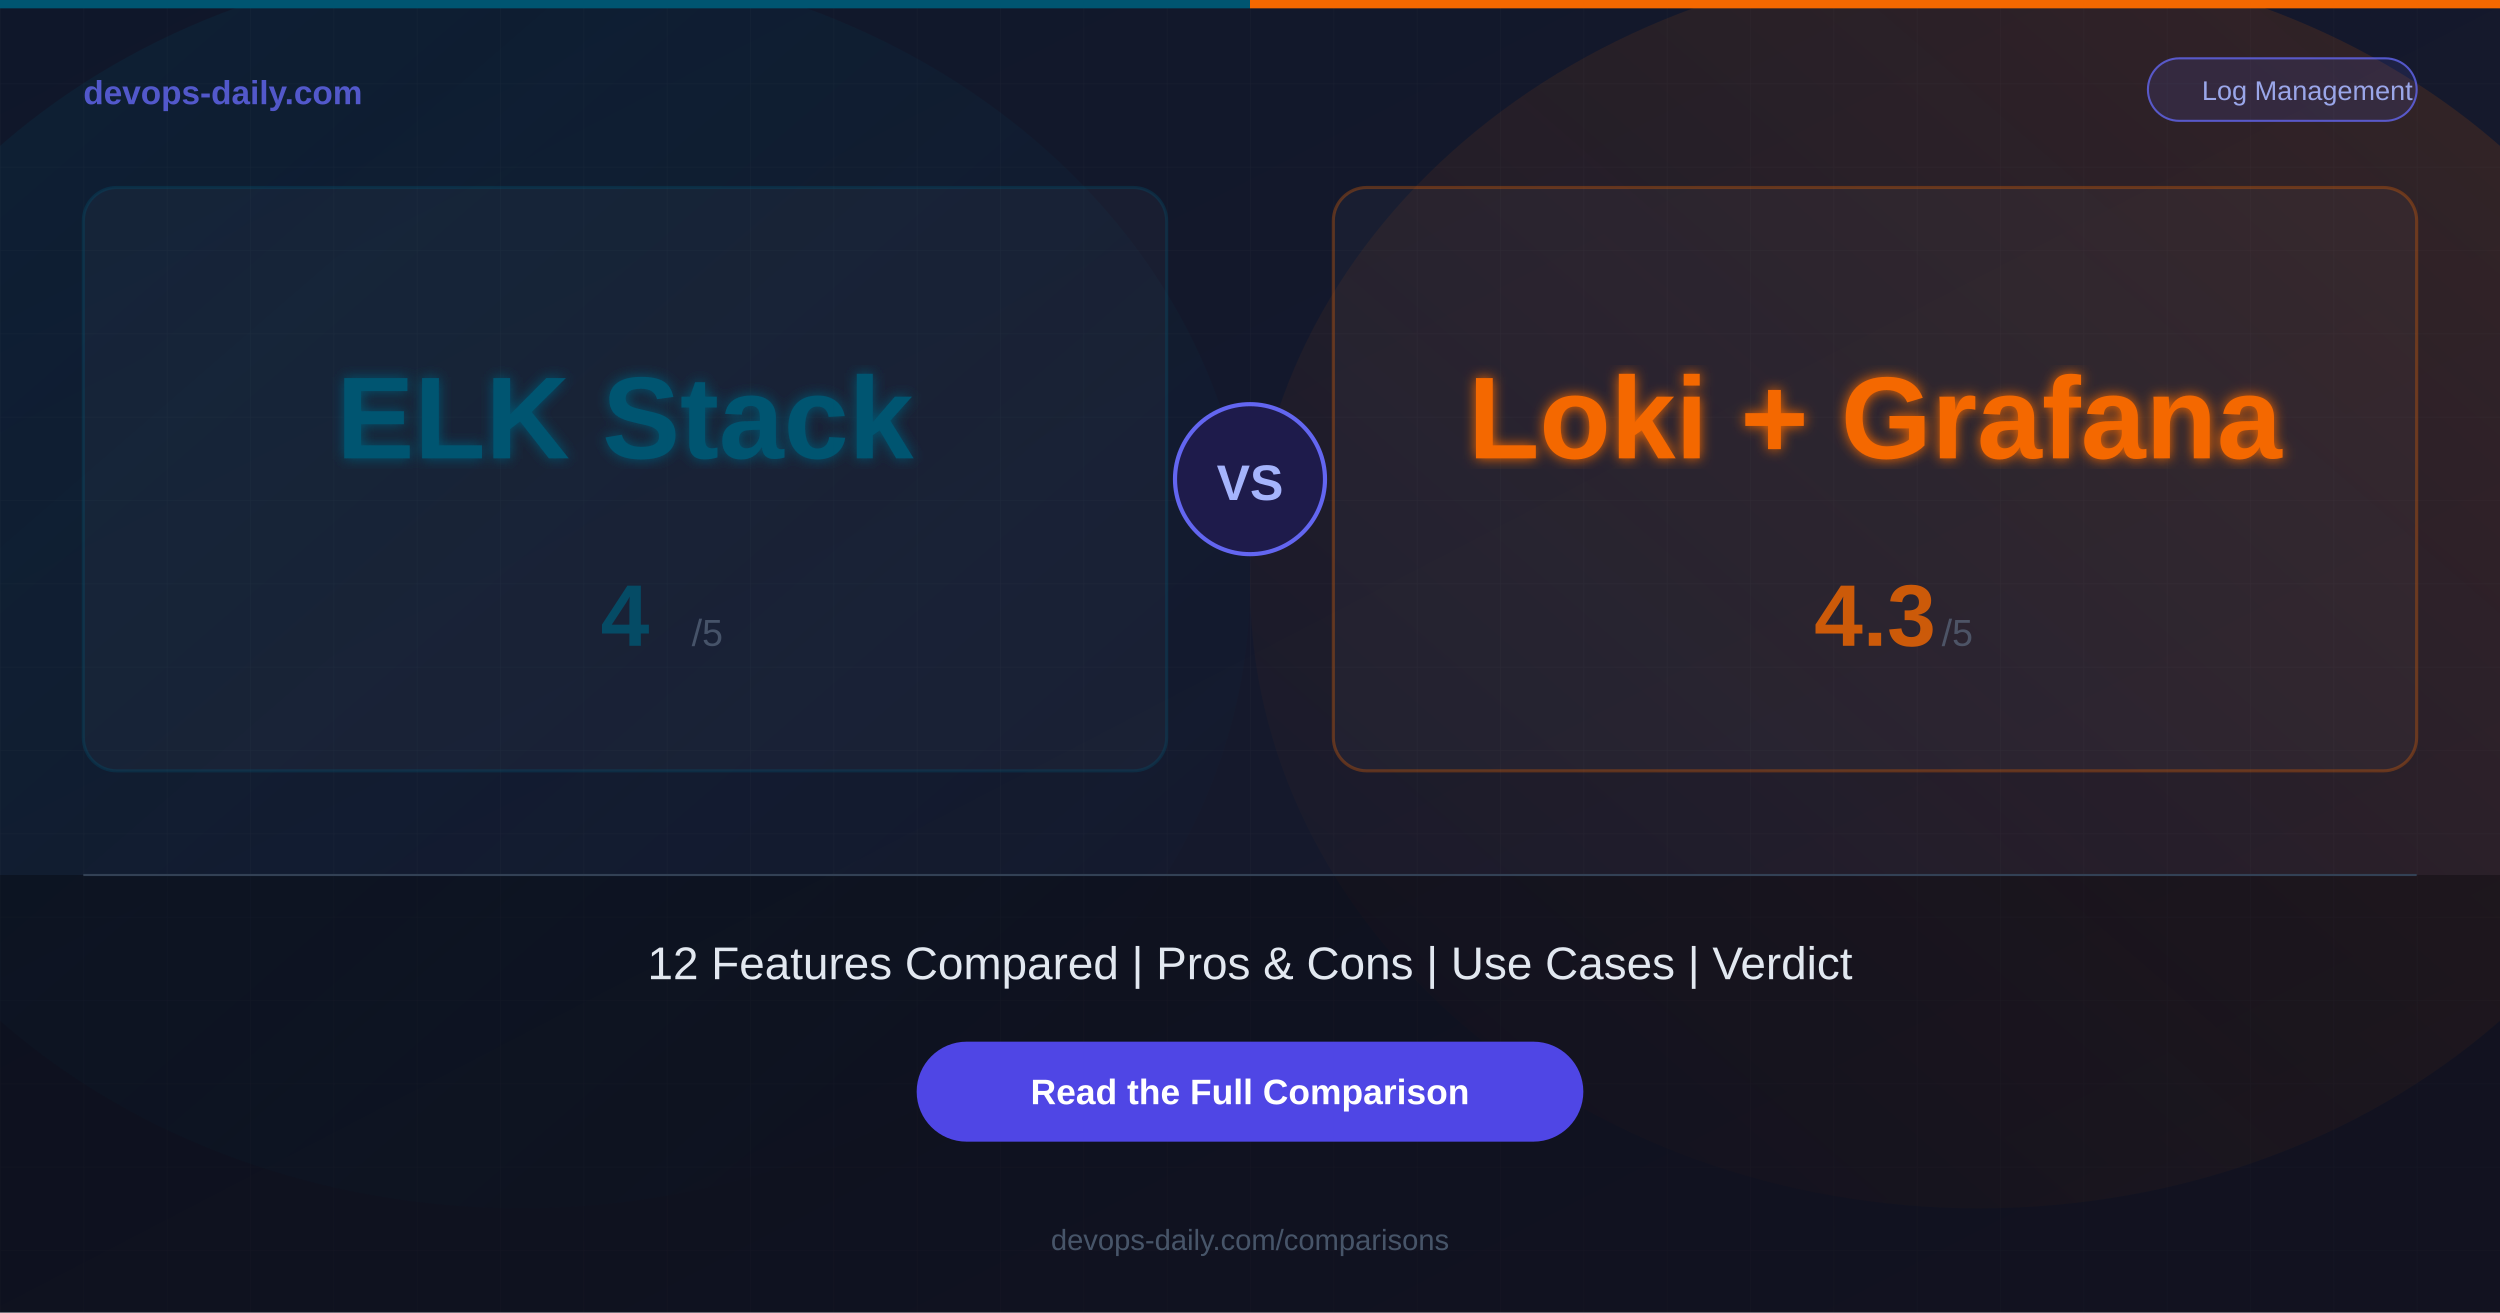
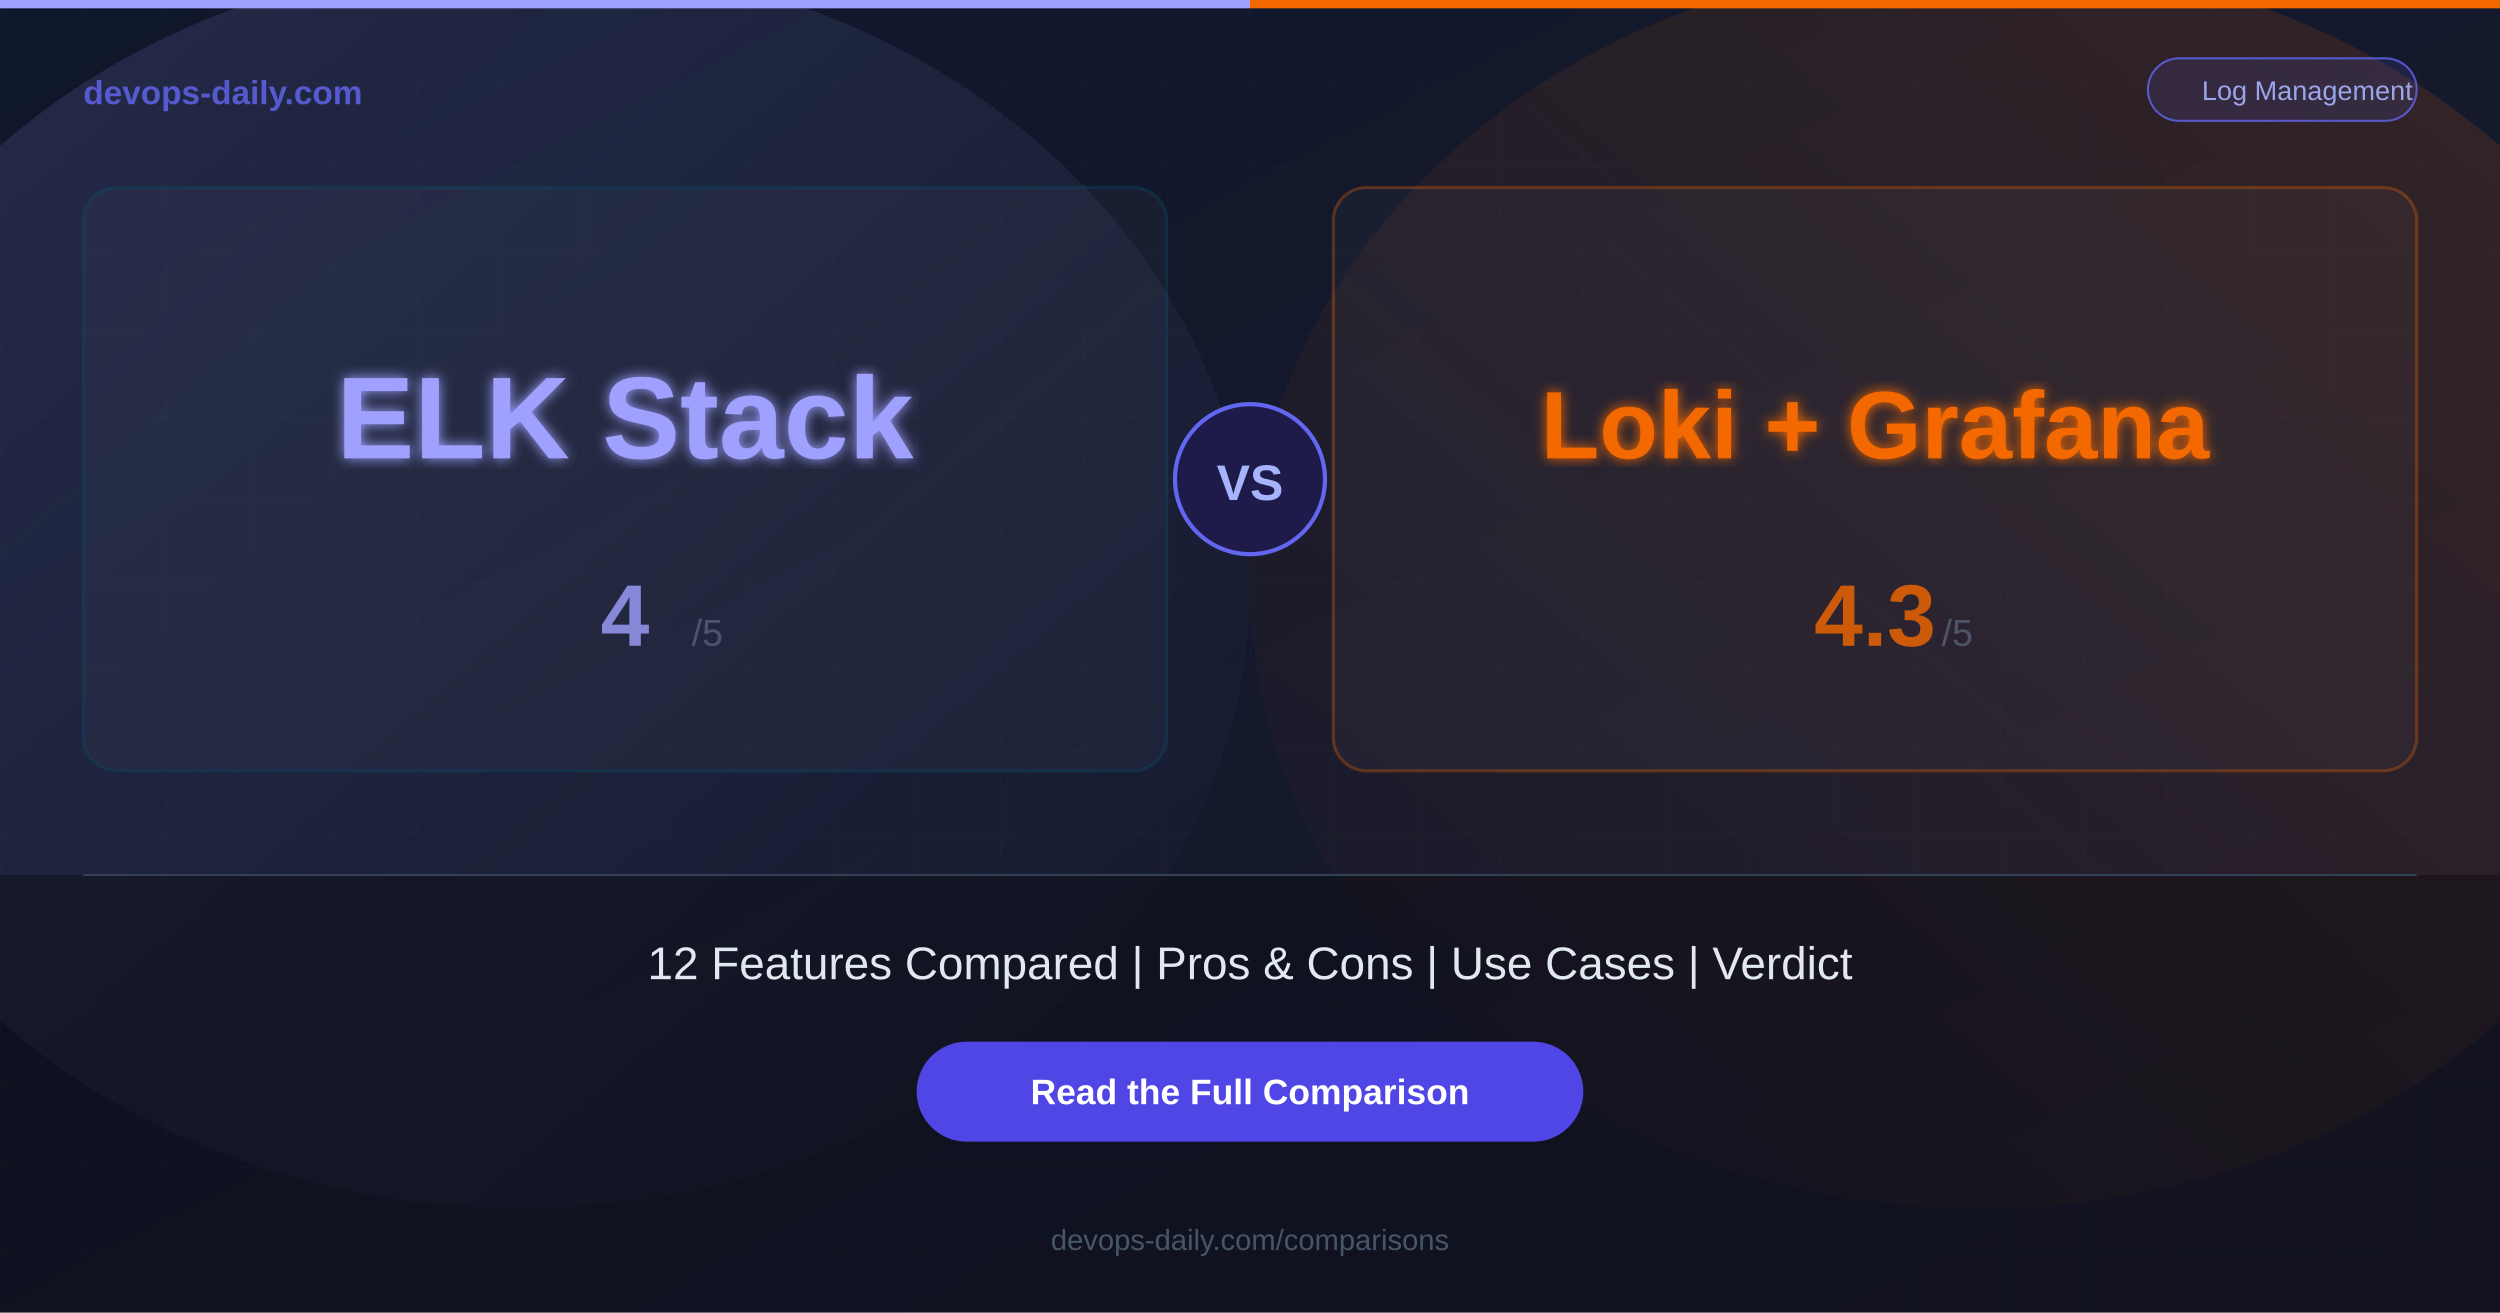
<svg xmlns="http://www.w3.org/2000/svg" width="1200" height="630">
  <defs>
    <linearGradient id="bg" x1="0%" y1="0%" x2="100%" y2="100%">
      <stop offset="0%" style="stop-color:#0f172a;stop-opacity:1" />
      <stop offset="100%" style="stop-color:#1a1a2e;stop-opacity:1" />
    </linearGradient>
    <linearGradient id="glowA" x1="0%" y1="0%" x2="100%" y2="100%">
-       <stop offset="0%" style="stop-color:#005571;stop-opacity:0.15" />
-       <stop offset="100%" style="stop-color:#005571;stop-opacity:0" />
+       <stop offset="0%" style="stop-color:#a0a0ff;stop-opacity:0.15" />
+       <stop offset="100%" style="stop-color:#a0a0ff;stop-opacity:0" />
    </linearGradient>
    <linearGradient id="glowB" x1="100%" y1="0%" x2="0%" y2="100%">
      <stop offset="0%" style="stop-color:#F46800;stop-opacity:0.15" />
      <stop offset="100%" style="stop-color:#F46800;stop-opacity:0" />
    </linearGradient>
    <filter id="glow">
      <feGaussianBlur stdDeviation="3" result="blur" />
      <feMerge>
        <feMergeNode in="blur" />
        <feMergeNode in="SourceGraphic" />
      </feMerge>
    </filter>
  </defs>
  <rect width="1200" height="630" fill="url(#bg)" />
  <ellipse cx="250" cy="280" rx="350" ry="300" fill="url(#glowA)" />
  <ellipse cx="950" cy="280" rx="350" ry="300" fill="url(#glowB)" />
  <pattern id="grid" width="40" height="40" patternUnits="userSpaceOnUse">
    <path d="M 40 0 L 0 0 0 40" fill="none" stroke="#ffffff" stroke-width="0.3" opacity="0.05" />
  </pattern>
  <rect width="1200" height="630" fill="url(#grid)" />
-   <rect x="0" y="0" width="600" height="4" fill="#005571" />
+   <rect x="0" y="0" width="600" height="4" fill="#a0a0ff" />
  <rect x="600" y="0" width="600" height="4" fill="#F46800" />
  <text x="40" y="50" font-family="Arial, Helvetica, sans-serif" font-size="16" font-weight="bold" fill="#6366f1" opacity="0.8">devops-daily.com</text>
  <rect x="1031" y="28" width="129" height="30" rx="15" fill="rgba(99,102,241,0.15)" stroke="#6366f1" stroke-width="1" opacity="0.8" />
  <text x="1107.5" y="48" font-family="Arial, Helvetica, sans-serif" font-size="13" fill="#a5b4fc" text-anchor="middle" opacity="0.9">Log Management</text>
  <rect x="40" y="90" width="520" height="280" rx="16" fill="rgba(255,255,255,0.03)" stroke="rgba(0,85,113,0.3)" stroke-width="1.5" />
-   <text x="300" y="220" font-family="Arial, Helvetica, sans-serif" font-size="56" font-weight="bold" fill="#005571" text-anchor="middle" filter="url(#glow)">ELK Stack</text>
-   <text x="300" y="310" font-family="Arial, Helvetica, sans-serif" font-size="42" font-weight="bold" fill="#005571" text-anchor="middle" opacity="0.8">4</text>
+   <text x="300" y="220" font-family="Arial, Helvetica, sans-serif" font-size="56" font-weight="bold" fill="#a0a0ff" text-anchor="middle" filter="url(#glow)">ELK Stack</text>
+   <text x="300" y="310" font-family="Arial, Helvetica, sans-serif" font-size="42" font-weight="bold" fill="#a0a0ff" text-anchor="middle" opacity="0.8">4</text>
  <text x="332" y="310" font-family="Arial, Helvetica, sans-serif" font-size="18" fill="#64748b" opacity="0.6">/5</text>
  <rect x="640" y="90" width="520" height="280" rx="16" fill="rgba(255,255,255,0.03)" stroke="rgba(244,104,0,0.3)" stroke-width="1.5" />
-   <text x="900" y="220" font-family="Arial, Helvetica, sans-serif" font-size="56" font-weight="bold" fill="#F46800" text-anchor="middle" filter="url(#glow)">Loki + Grafana</text>
+   <text x="900" y="220" font-family="Arial, Helvetica, sans-serif" font-size="46" font-weight="bold" fill="#F46800" text-anchor="middle" filter="url(#glow)">Loki + Grafana</text>
  <text x="900" y="310" font-family="Arial, Helvetica, sans-serif" font-size="42" font-weight="bold" fill="#F46800" text-anchor="middle" opacity="0.8">4.3</text>
  <text x="932" y="310" font-family="Arial, Helvetica, sans-serif" font-size="18" fill="#64748b" opacity="0.6">/5</text>
  <circle cx="600" cy="230" r="36" fill="#1e1b4b" stroke="#6366f1" stroke-width="2" />
  <text x="600" y="240" font-family="Arial, Helvetica, sans-serif" font-size="24" font-weight="bold" fill="#a5b4fc" text-anchor="middle">VS</text>
  <rect x="0" y="420" width="1200" height="210" fill="rgba(0,0,0,0.3)" />
  <line x1="40" y1="420" x2="1160" y2="420" stroke="#334155" stroke-width="1" />
  <text x="600" y="470" font-family="Arial, Helvetica, sans-serif" font-size="22" fill="#e2e8f0" text-anchor="middle">12 Features Compared  |  Pros &amp; Cons  |  Use Cases  |  Verdict</text>
  <rect x="440" y="500" width="320" height="48" rx="24" fill="#4f46e5" />
  <text x="600" y="530" font-family="Arial, Helvetica, sans-serif" font-size="17" font-weight="bold" fill="#ffffff" text-anchor="middle">Read the Full Comparison</text>
  <text x="600" y="600" font-family="Arial, Helvetica, sans-serif" font-size="14" fill="#475569" text-anchor="middle">devops-daily.com/comparisons</text>
</svg>
